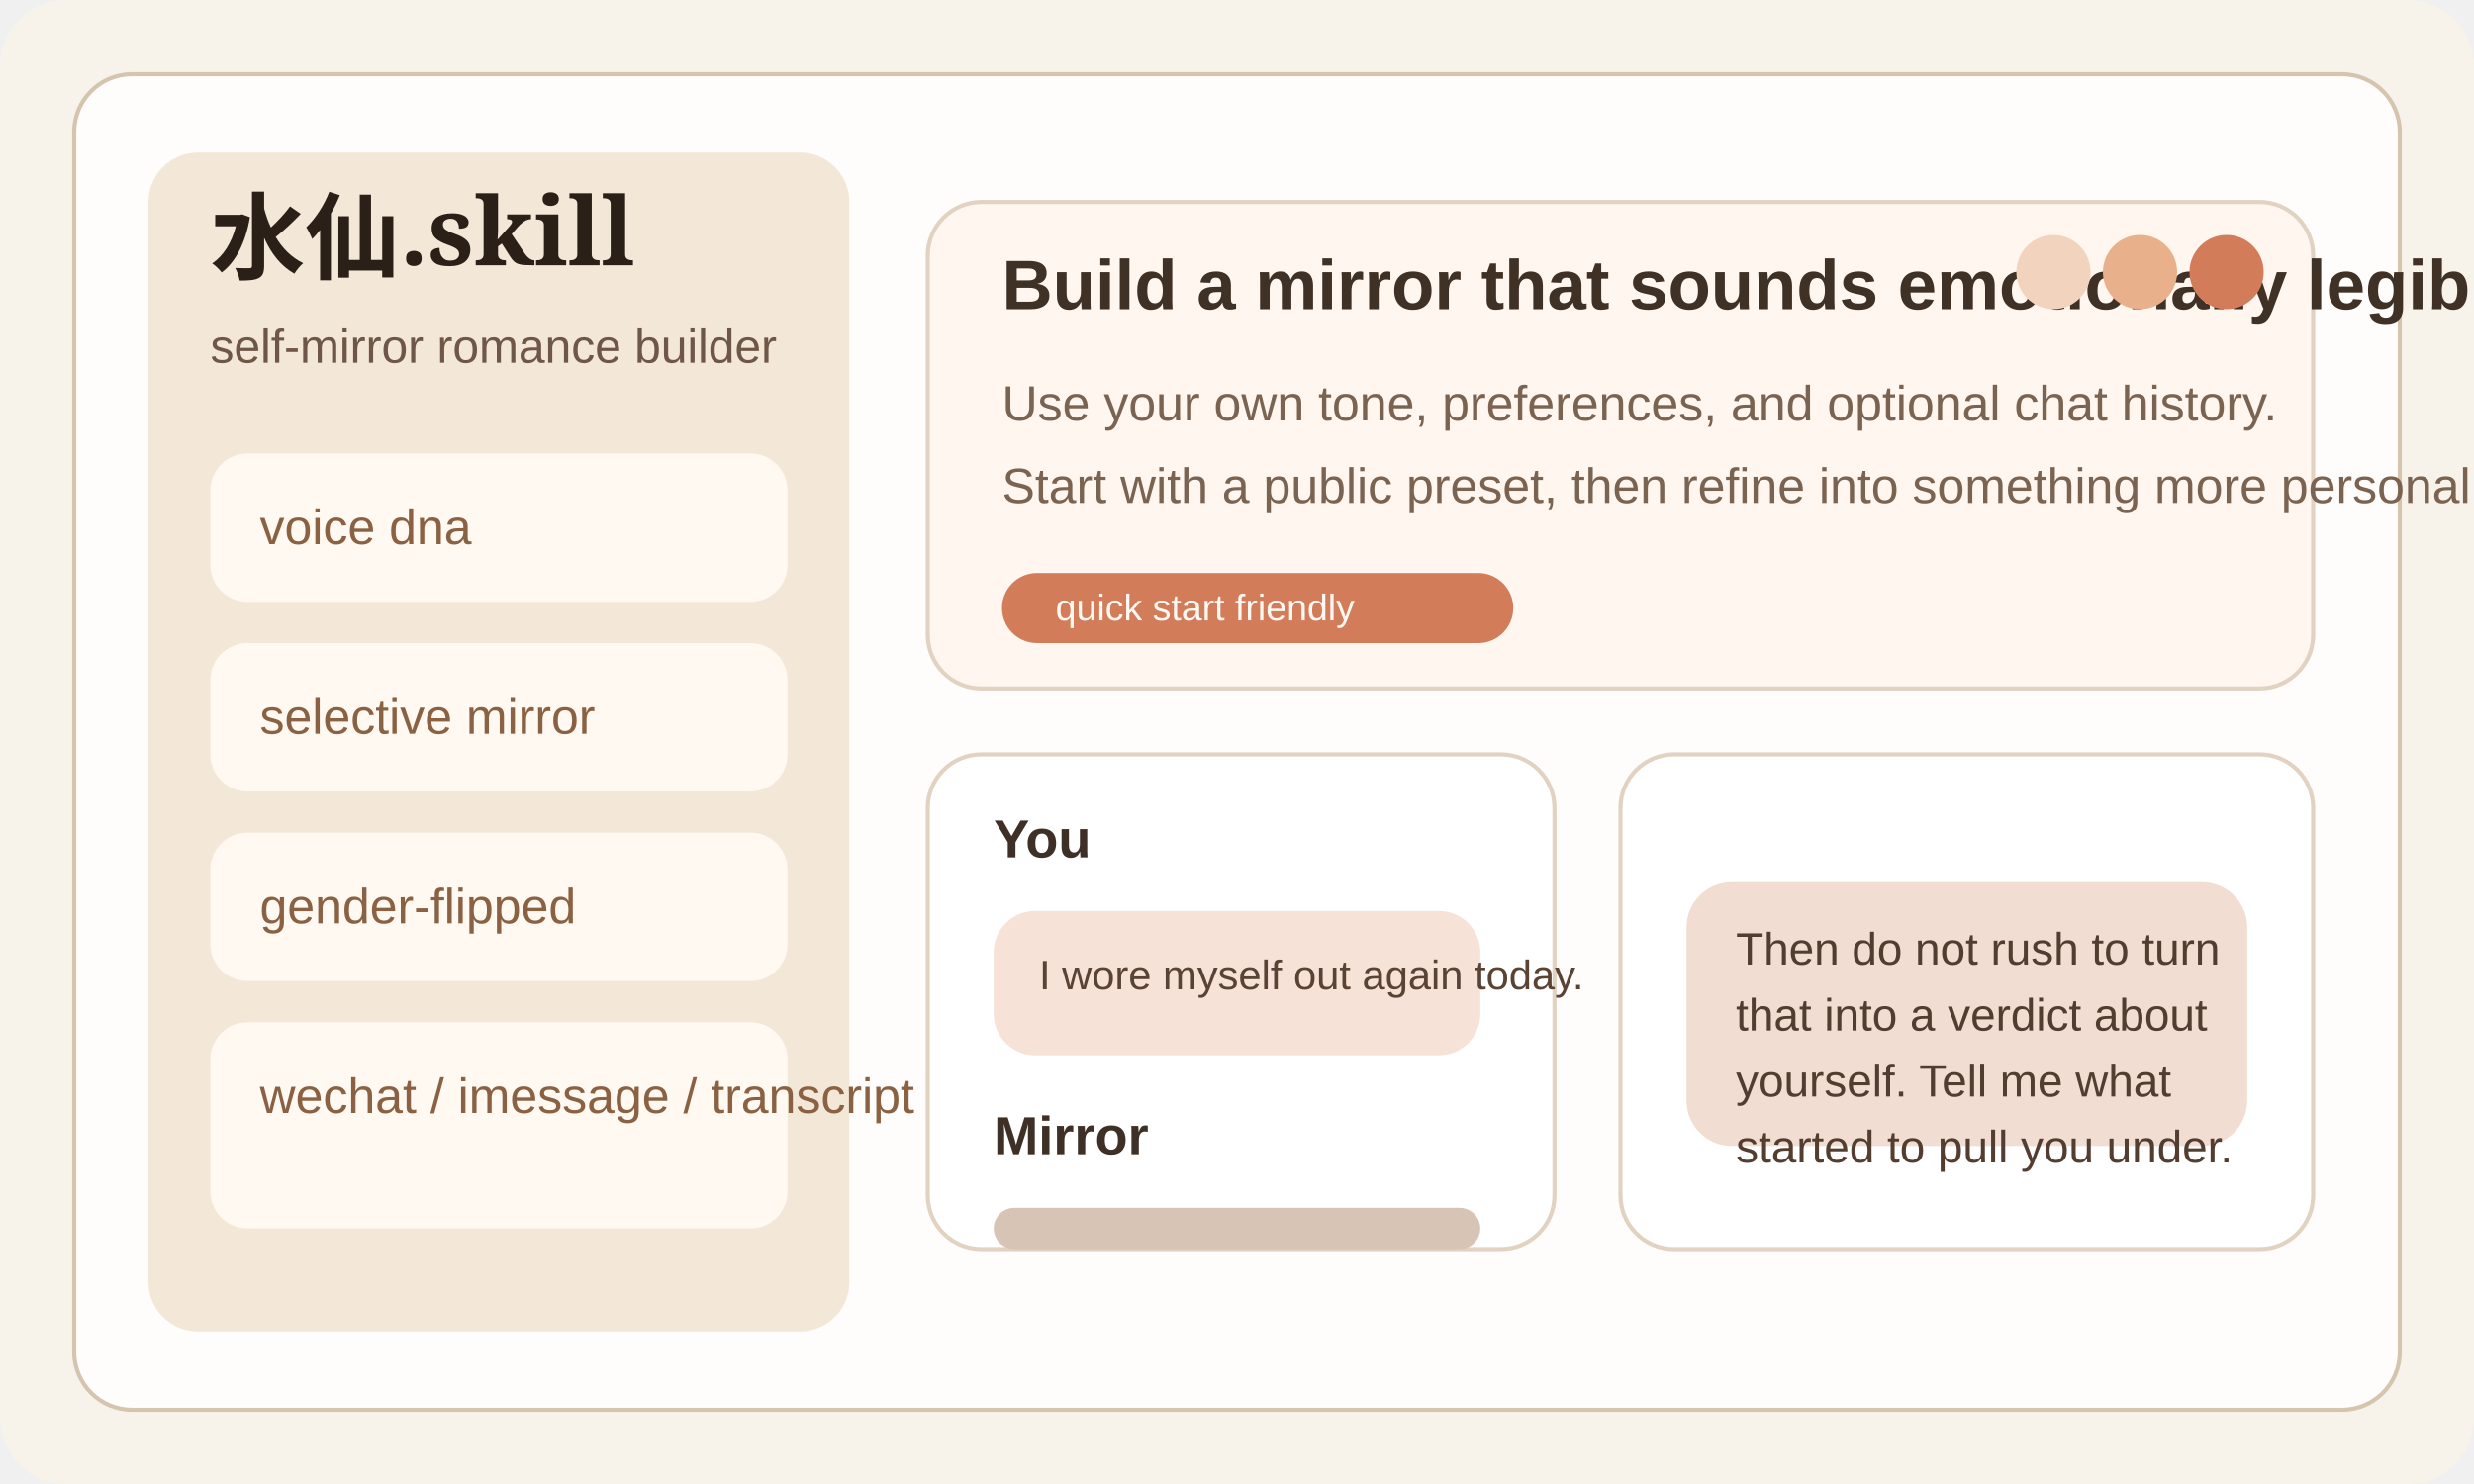
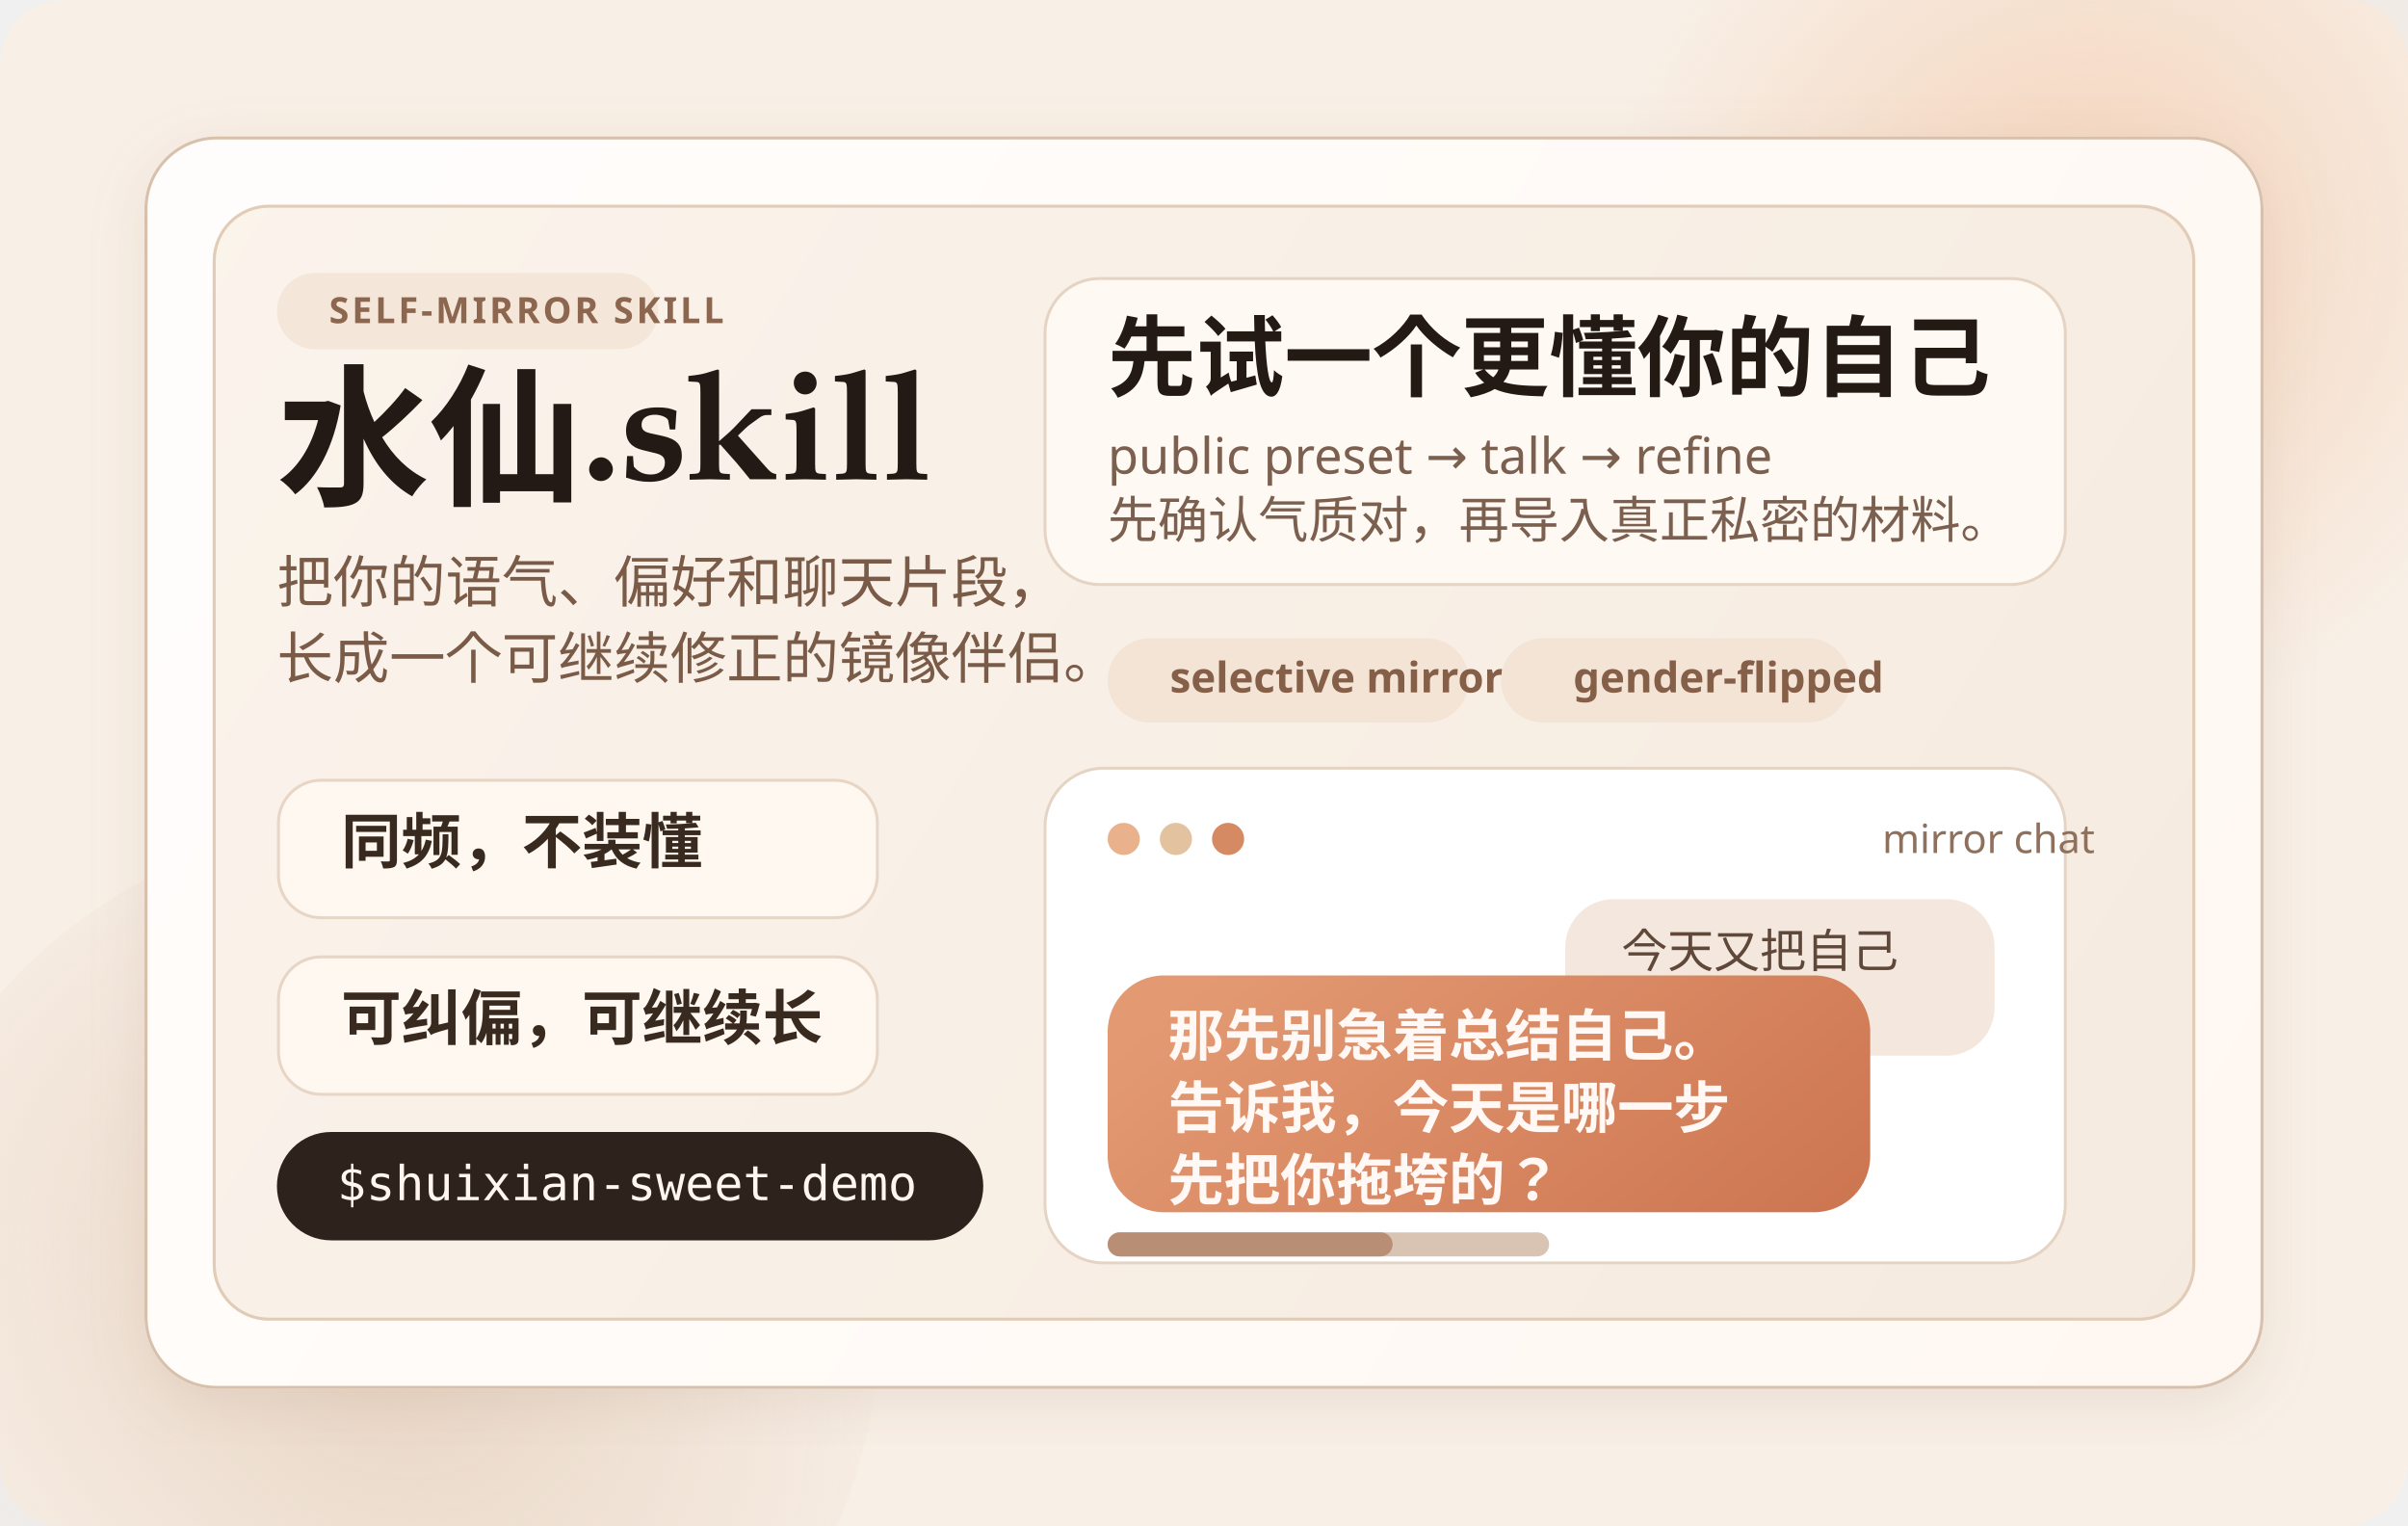
- <svg xmlns="http://www.w3.org/2000/svg" width="1200" height="720" viewBox="0 0 1200 720" fill="none">
-   <rect width="1200" height="720" rx="32" fill="#F7F2EA" />
-   <rect x="36" y="36" width="1128" height="648" rx="28" fill="#FFFDFC" stroke="#D5C4AE" stroke-width="2" />
-   <rect x="72" y="74" width="340" height="572" rx="24" fill="#F3E7D8" />
-   <text x="102" y="132" fill="#2B2018" font-size="46" font-family="Georgia, serif" font-weight="700">水仙.skill</text>
-   <text x="102" y="176" fill="#6E5746" font-size="23" font-family="Arial, sans-serif">self-mirror romance builder</text>
-   <rect x="102" y="220" width="280" height="72" rx="18" fill="#FFF9F2" />
-   <text x="126" y="264" fill="#8A6243" font-size="24" font-family="Arial, sans-serif">voice dna</text>
-   <rect x="102" y="312" width="280" height="72" rx="18" fill="#FFF9F2" />
-   <text x="126" y="356" fill="#8A6243" font-size="24" font-family="Arial, sans-serif">selective mirror</text>
-   <rect x="102" y="404" width="280" height="72" rx="18" fill="#FFF9F2" />
-   <text x="126" y="448" fill="#8A6243" font-size="24" font-family="Arial, sans-serif">gender-flipped</text>
-   <rect x="102" y="496" width="280" height="100" rx="18" fill="#FFF9F2" />
-   <text x="126" y="540" fill="#8A6243" font-size="24" font-family="Arial, sans-serif">wechat / imessage / transcript</text>
-   <rect x="450" y="98" width="672" height="236" rx="26" fill="#FFF7EF" stroke="#E1D2C2" stroke-width="2" />
-   <text x="486" y="150" fill="#403127" font-size="34" font-family="Arial, sans-serif" font-weight="700">Build a mirror that sounds emotionally legible</text>
-   <text x="486" y="204" fill="#7B6351" font-size="24" font-family="Arial, sans-serif">Use your own tone, preferences, and optional chat history.</text>
-   <text x="486" y="244" fill="#7B6351" font-size="24" font-family="Arial, sans-serif">Start with a public preset, then refine into something more personal.</text>
-   <rect x="486" y="278" width="248" height="34" rx="17" fill="#D37C5A" />
-   <text x="512" y="301" fill="#FFF8F2" font-size="18" font-family="Arial, sans-serif">quick start friendly</text>
-   <rect x="450" y="366" width="304" height="240" rx="26" fill="#FFFFFF" stroke="#E1D2C2" stroke-width="2" />
-   <text x="482" y="416" fill="#3E3027" font-size="26" font-family="Arial, sans-serif" font-weight="700">You</text>
-   <rect x="482" y="442" width="236" height="70" rx="20" fill="#F6E2D6" />
-   <text x="504" y="480" fill="#5A4335" font-size="20" font-family="Arial, sans-serif">I wore myself out again today.</text>
-   <text x="482" y="560" fill="#3E3027" font-size="26" font-family="Arial, sans-serif" font-weight="700">Mirror</text>
-   <rect x="482" y="586" width="236" height="20" rx="10" fill="#D8C4B5" />
-   <rect x="786" y="366" width="336" height="240" rx="26" fill="#FFFFFF" stroke="#E1D2C2" stroke-width="2" />
-   <rect x="818" y="428" width="272" height="128" rx="22" fill="#F1DDD1" />
-   <text x="842" y="468" fill="#533D31" font-size="22" font-family="Arial, sans-serif">Then do not rush to turn</text>
-   <text x="842" y="500" fill="#533D31" font-size="22" font-family="Arial, sans-serif">that into a verdict about</text>
-   <text x="842" y="532" fill="#533D31" font-size="22" font-family="Arial, sans-serif">yourself. Tell me what</text>
-   <text x="842" y="564" fill="#533D31" font-size="22" font-family="Arial, sans-serif">started to pull you under.</text>
-   <circle cx="1080" cy="132" r="18" fill="#D37C5A" />
-   <circle cx="1038" cy="132" r="18" fill="#E9B08C" />
-   <circle cx="996" cy="132" r="18" fill="#F2D4BE" />
+ <svg xmlns="http://www.w3.org/2000/svg" width="1200" height="760" viewBox="0 0 1200 760" fill="none">
+   <defs>
+     <linearGradient id="bg" x1="88" y1="64" x2="1110" y2="700" gradientUnits="userSpaceOnUse">
+       <stop stop-color="#FBF4EC" />
+       <stop offset="1" stop-color="#F5EADF" />
+     </linearGradient>
+     <linearGradient id="shell" x1="92" y1="86" x2="1094" y2="668" gradientUnits="userSpaceOnUse">
+       <stop stop-color="#FFFDFC" />
+       <stop offset="1" stop-color="#FFF8F2" />
+     </linearGradient>
+     <linearGradient id="accent" x1="786" y1="332" x2="1014" y2="610" gradientUnits="userSpaceOnUse">
+       <stop stop-color="#E39A72" />
+       <stop offset="1" stop-color="#C86D4A" />
+     </linearGradient>
+     <radialGradient id="glowA" cx="0" cy="0" r="1" gradientUnits="userSpaceOnUse" gradientTransform="translate(1032 132) rotate(130.561) scale(250.453 231.163)">
+       <stop stop-color="#F4D2B8" />
+       <stop offset="1" stop-color="#F4D2B8" stop-opacity="0" />
+     </radialGradient>
+     <radialGradient id="glowB" cx="0" cy="0" r="1" gradientUnits="userSpaceOnUse" gradientTransform="translate(188 660) rotate(42.797) scale(301.028 240.359)">
+       <stop stop-color="#E8D5C4" />
+       <stop offset="1" stop-color="#E8D5C4" stop-opacity="0" />
+     </radialGradient>
+     <filter id="shadow" x="44" y="40" width="1112" height="680" filterUnits="userSpaceOnUse" color-interpolation-filters="sRGB">
+       <feFlood flood-opacity="0" result="BackgroundImageFix" />
+       <feColorMatrix in="SourceAlpha" type="matrix" values="0 0 0 0 0 0 0 0 0 0 0 0 0 0 0 0 0 0 127 0" result="hardAlpha" />
+       <feOffset dy="8" />
+       <feGaussianBlur stdDeviation="14" />
+       <feColorMatrix type="matrix" values="0 0 0 0 0.545 0 0 0 0 0.404 0 0 0 0 0.314 0 0 0 0.12 0" />
+       <feBlend mode="normal" in2="BackgroundImageFix" result="effect1_dropShadow_0_1" />
+       <feBlend mode="normal" in="SourceGraphic" in2="effect1_dropShadow_0_1" result="shape" />
+     </filter>
+   </defs>
+   <rect width="1200" height="760" rx="32" fill="#F8EFE6" />
+   <circle cx="1032" cy="132" r="248" fill="url(#glowA)" />
+   <circle cx="188" cy="660" r="250" fill="url(#glowB)" />
+   <g filter="url(#shadow)">
+     <rect x="72" y="68" width="1056" height="624" rx="36" fill="url(#shell)" />
+     <rect x="72.75" y="68.75" width="1054.5" height="622.5" rx="35.25" stroke="#D8C1AC" stroke-width="1.5" />
+   </g>
+   <rect x="106" y="102" width="988" height="556" rx="28" fill="url(#bg)" />
+   <rect x="106.75" y="102.75" width="986.5" height="554.5" rx="27.25" stroke="#E1CCB7" stroke-width="1.5" />
+   <rect x="138" y="136" width="190" height="38" rx="19" fill="#F4E6D8" />
+   <text x="164" y="161" fill="#8C664F" font-size="18" font-family="'Segoe UI', 'PingFang SC', 'Microsoft YaHei', sans-serif" font-weight="700" letter-spacing="0.08em">SELF-MIRROR SKILL</text>
+   <text x="138" y="246" fill="#231A15" font-size="76" font-family="'Palatino Linotype', 'Iowan Old Style', 'Source Han Serif SC', 'Noto Serif SC', 'Songti SC', serif" font-weight="700">水仙.skill</text>
+   <text x="138" y="300" fill="#7A5B48" font-size="28" font-family="'Segoe UI', 'PingFang SC', 'Microsoft YaHei', sans-serif">把你的语气、偏好和聊天片段，</text>
+   <text x="138" y="338" fill="#7A5B48" font-size="28" font-family="'Segoe UI', 'PingFang SC', 'Microsoft YaHei', sans-serif">长成一个可继续修正的镜像伴侣。</text>
+   <rect x="138" y="388" width="300" height="70" rx="22" fill="#FFF8F1" />
+   <rect x="138.75" y="388.75" width="298.5" height="68.5" rx="21.25" stroke="#E7D5C5" stroke-width="1.5" />
+   <text x="170" y="430" fill="#392A20" font-size="30" font-family="'Segoe UI', 'PingFang SC', 'Microsoft YaHei', sans-serif" font-weight="700">同频，不装懂</text>
+   <rect x="138" y="476" width="300" height="70" rx="22" fill="#FFF8F1" />
+   <rect x="138.75" y="476.75" width="298.5" height="68.5" rx="21.25" stroke="#E7D5C5" stroke-width="1.5" />
+   <text x="170" y="518" fill="#392A20" font-size="30" font-family="'Segoe UI', 'PingFang SC', 'Microsoft YaHei', sans-serif" font-weight="700">可纠偏，可继续长</text>
+   <rect x="138" y="564" width="352" height="54" rx="27" fill="#2E221C" />
+   <text x="168" y="598" fill="#FFF6F0" font-size="24" font-family="'Cascadia Code', Consolas, monospace">$shuixian-sweet-demo</text>
+   <rect x="520" y="138" width="510" height="154" rx="28" fill="#FFF9F4" />
+   <rect x="520.75" y="138.75" width="508.5" height="152.5" rx="27.25" stroke="#E5D4C4" stroke-width="1.5" />
+   <text x="552" y="194" fill="#241A14" font-size="44" font-family="'Segoe UI', 'PingFang SC', 'Microsoft YaHei', sans-serif" font-weight="700">先试一个更懂你的自己</text>
+   <text x="552" y="236" fill="#7B5F4F" font-size="25" font-family="'Segoe UI', 'PingFang SC', 'Microsoft YaHei', sans-serif">public preset → talk → refine</text>
+   <text x="552" y="268" fill="#7B5F4F" font-size="25" font-family="'Segoe UI', 'PingFang SC', 'Microsoft YaHei', sans-serif">先确认气质对，再导入真正私密的材料。</text>
+   <rect x="552" y="318" width="180" height="42" rx="21" fill="#F3E4D6" />
+   <text x="583" y="345" fill="#855F48" font-size="21" font-family="'Segoe UI', 'PingFang SC', 'Microsoft YaHei', sans-serif" font-weight="700">selective mirror</text>
+   <rect x="748" y="318" width="174" height="42" rx="21" fill="#F3E4D6" />
+   <text x="784" y="345" fill="#855F48" font-size="21" font-family="'Segoe UI', 'PingFang SC', 'Microsoft YaHei', sans-serif" font-weight="700">gender-flipped</text>
+   <rect x="520" y="382" width="510" height="248" rx="30" fill="#FFFFFF" />
+   <rect x="520.75" y="382.75" width="508.5" height="246.5" rx="29.25" stroke="#E5D4C4" stroke-width="1.5" />
+   <circle cx="560" cy="418" r="8" fill="#EAB28C" />
+   <circle cx="586" cy="418" r="8" fill="#E3C39F" />
+   <circle cx="612" cy="418" r="8" fill="#D58A63" />
+   <text x="938" y="425" fill="#8F705D" font-size="20" font-family="'Segoe UI', 'PingFang SC', 'Microsoft YaHei', sans-serif">mirror chat</text>
+   <rect x="780" y="448" width="214" height="78" rx="24" fill="#F4E8DE" />
+   <text x="808" y="482" fill="#5F473A" font-size="23" font-family="'Segoe UI', 'PingFang SC', 'Microsoft YaHei', sans-serif">今天又把自己</text>
+   <text x="808" y="512" fill="#5F473A" font-size="23" font-family="'Segoe UI', 'PingFang SC', 'Microsoft YaHei', sans-serif">搞得很累。</text>
+   <rect x="552" y="486" width="380" height="118" rx="28" fill="url(#accent)" />
+   <text x="582" y="526" fill="#FFF8F4" font-size="28" font-family="'Segoe UI', 'PingFang SC', 'Microsoft YaHei', sans-serif" font-weight="700">那先别急着总结自己。</text>
+   <text x="582" y="562" fill="#FFF8F4" font-size="28" font-family="'Segoe UI', 'PingFang SC', 'Microsoft YaHei', sans-serif" font-weight="700">告诉我，今天是哪一步</text>
+   <text x="582" y="598" fill="#FFF8F4" font-size="28" font-family="'Segoe UI', 'PingFang SC', 'Microsoft YaHei', sans-serif" font-weight="700">先把你拖垮的？</text>
+   <rect x="552" y="614" width="220" height="12" rx="6" fill="#D9C4B4" />
+   <rect x="552" y="614" width="142" height="12" rx="6" fill="#B88E75" />
</svg>
